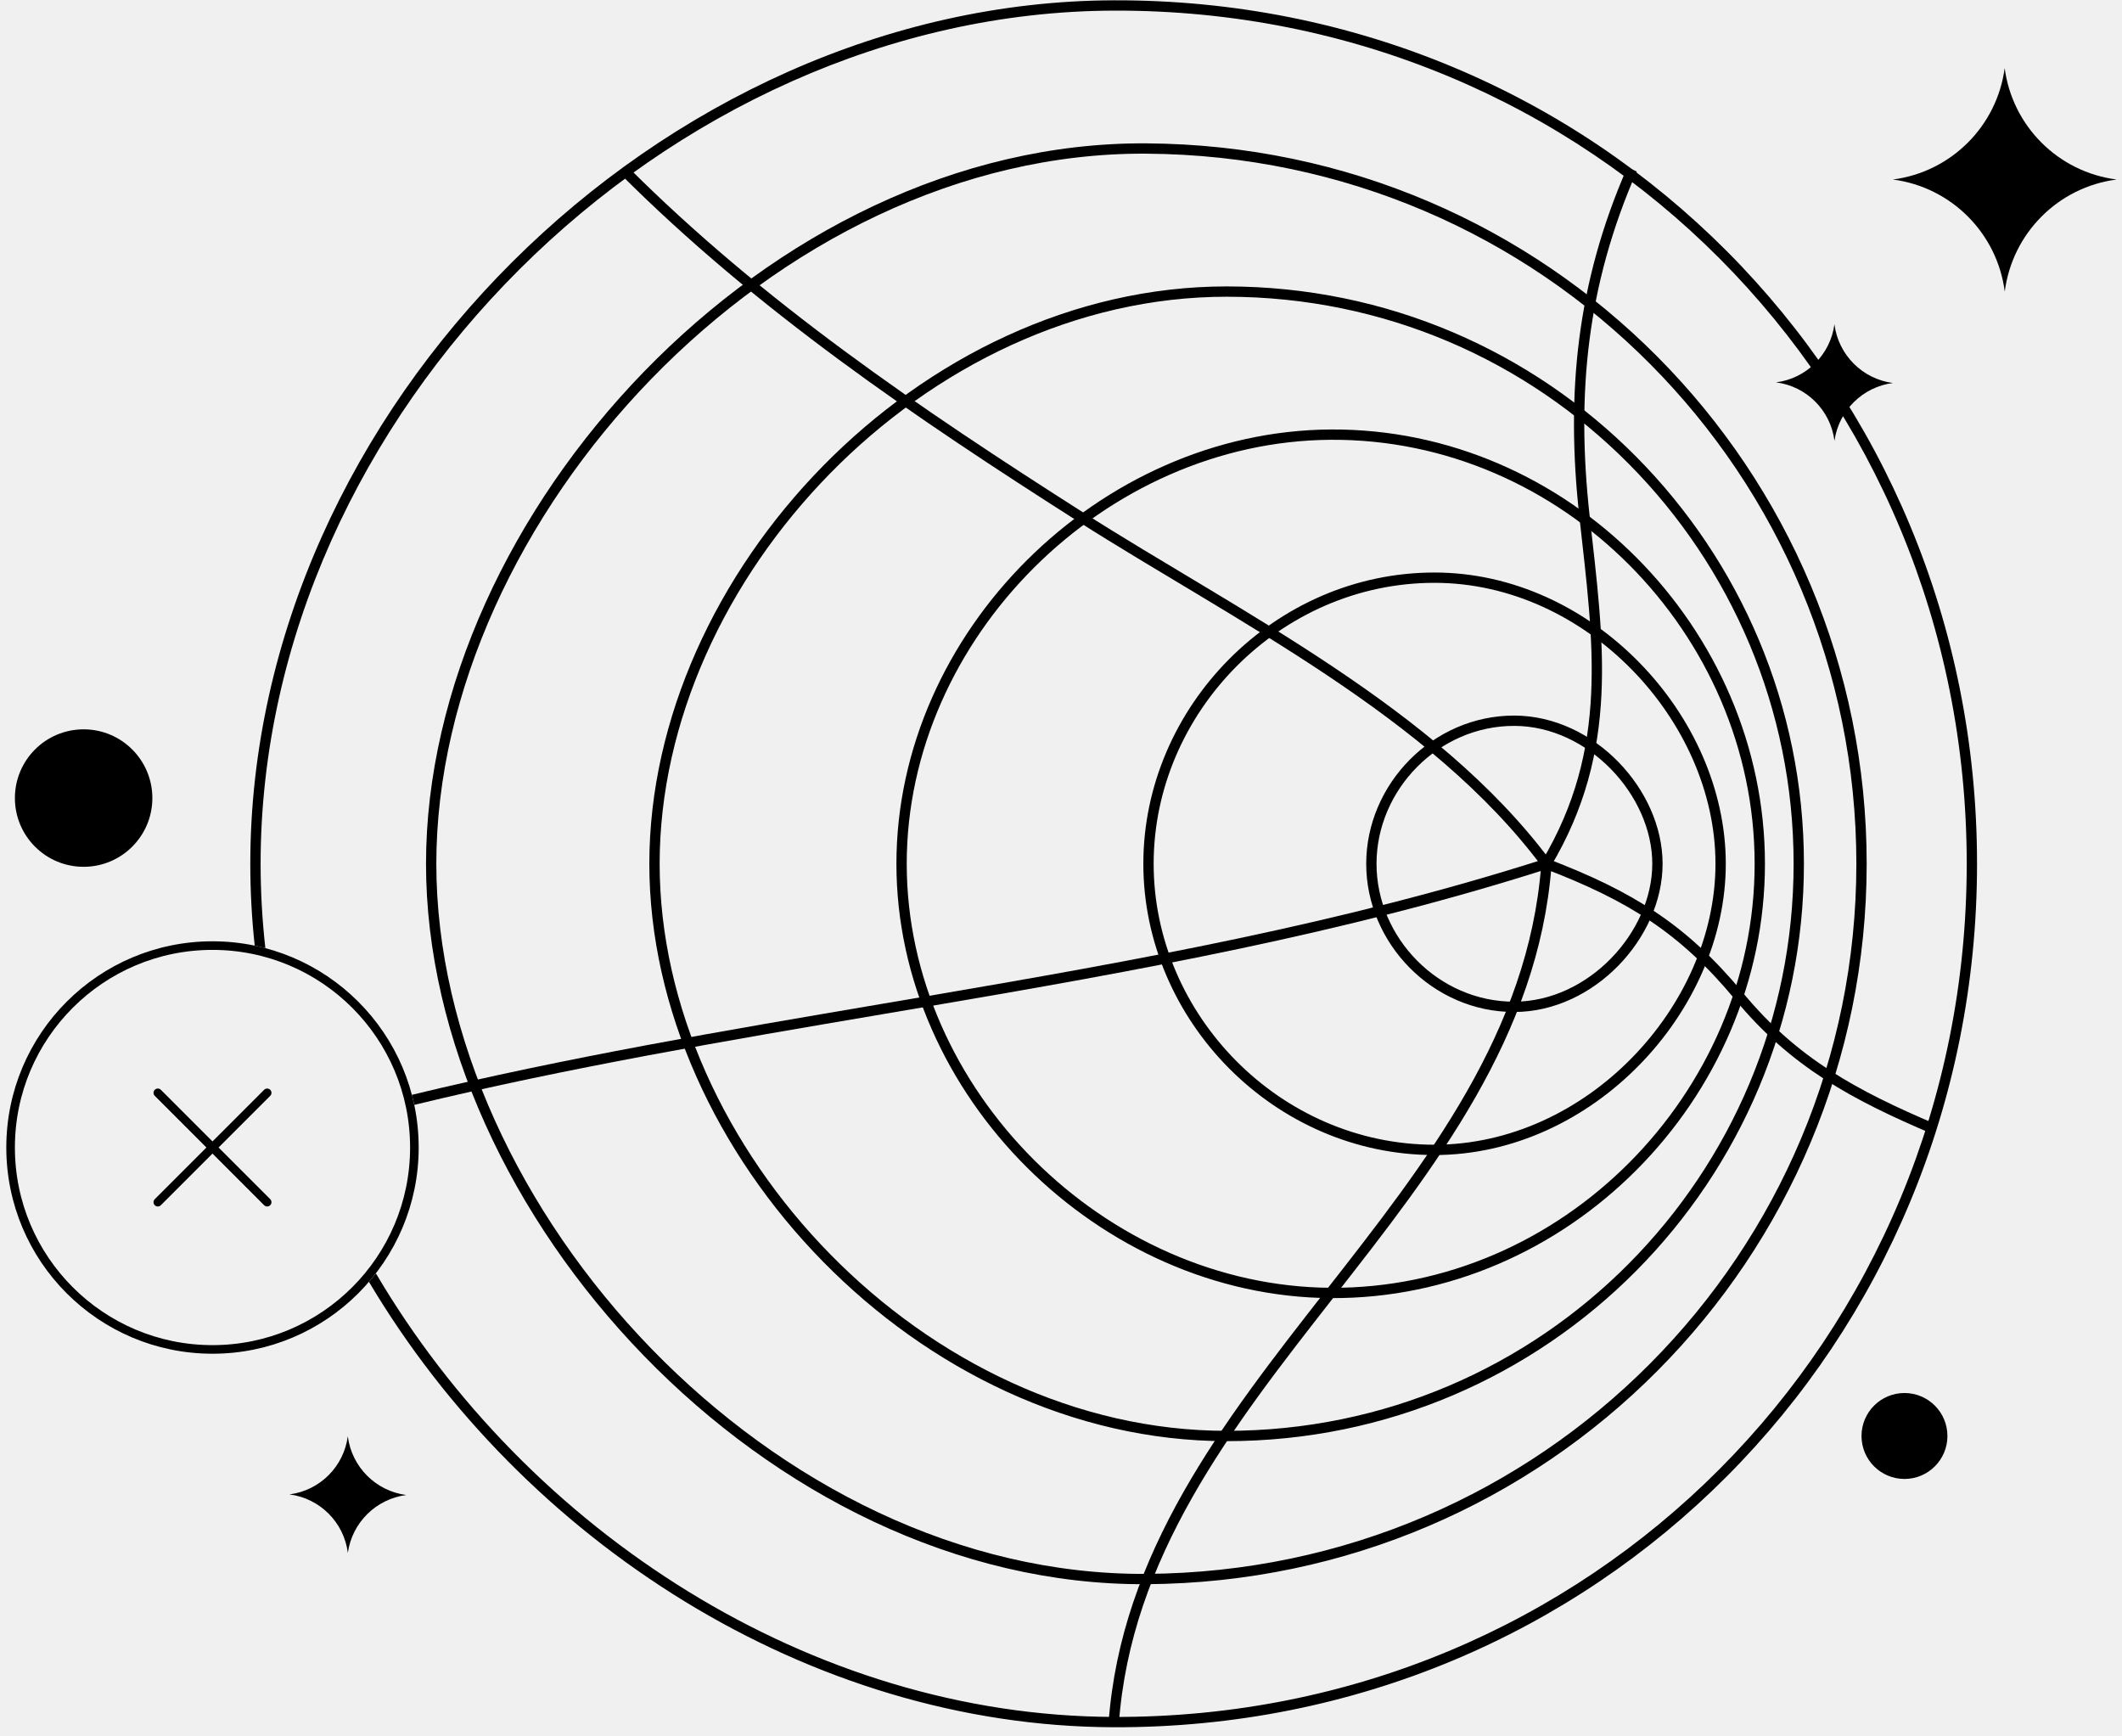
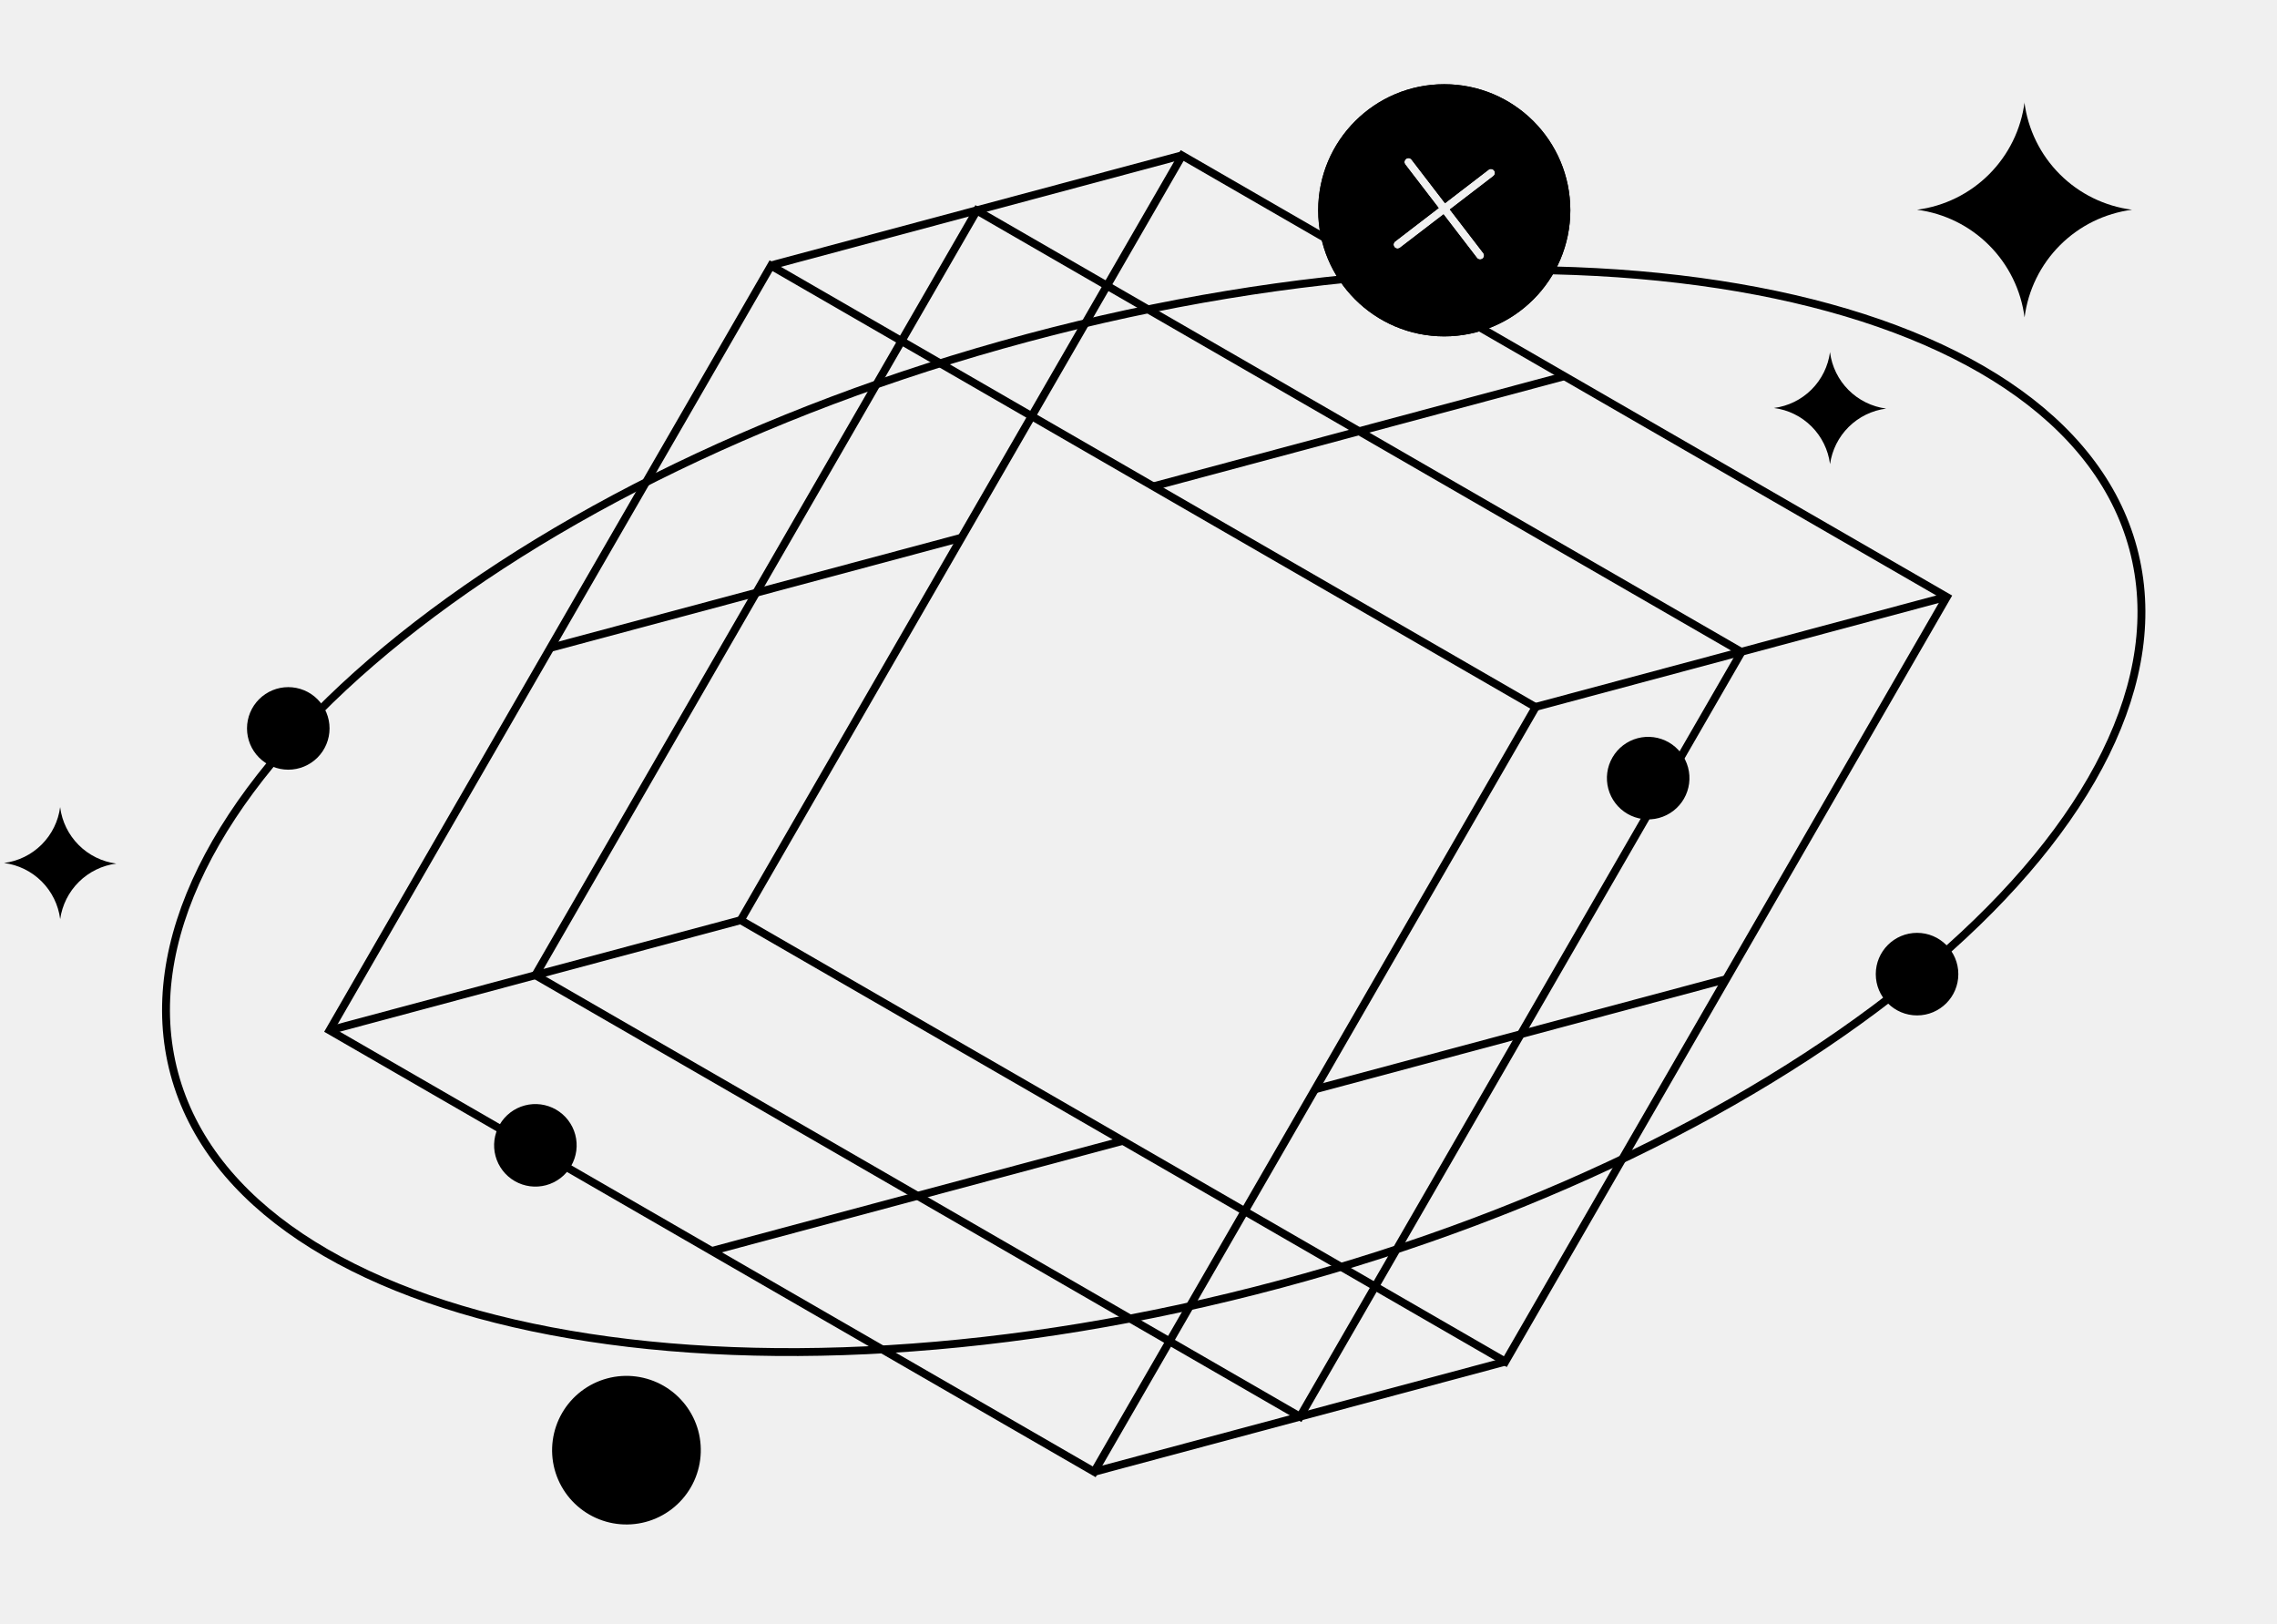
- <svg xmlns="http://www.w3.org/2000/svg" width="247" height="202" fill="none">
-   <path stroke="currentColor" stroke-miterlimit="10" stroke-width="1.2" d="M216.68 100.532c0-45.511-36.707-82.96-83.246-83.247-43.759-.27-83.246 42.864-83.246 83.247 0 40.382 39.487 83.516 83.246 83.246 46.539-.287 83.246-37.736 83.246-83.246Z" />
-   <path stroke="currentColor" stroke-miterlimit="10" stroke-width="1.2" d="M142.779 167.129c-35.388 0-66.597-33.087-66.597-66.597 0-33.511 31.209-66.597 66.597-66.597 37.165 0 66.597 30.147 66.597 66.597 0 36.449-29.432 66.597-66.597 66.597Z" />
-   <path stroke="currentColor" stroke-miterlimit="10" stroke-width="1.2" d="M204.839 100.534c0-27.093-22.71-50.119-49.948-49.948-26.568.166-49.948 23.284-49.948 49.948 0 26.663 23.38 49.781 49.948 49.947 27.234.171 49.948-22.855 49.948-49.947Z" />
-   <path stroke="currentColor" stroke-miterlimit="10" stroke-width="1.2" d="M166.982 133.83c-18.277.009-33.298-15.367-33.298-33.298s15.021-33.307 33.298-33.299c18.006.009 33.299 16.337 33.299 33.299 0 16.961-15.293 33.29-33.299 33.298Z" />
-   <path stroke="currentColor" stroke-miterlimit="10" stroke-width="1.2" d="M192.925 100.533c0-8.287-7.692-16.624-16.649-16.65-9.144-.024-16.649 7.693-16.649 16.65 0 8.957 7.505 16.674 16.649 16.649 8.957-.025 16.649-8.362 16.649-16.649Z" />
-   <path stroke="currentColor" stroke-miterlimit="10" stroke-width="1.2" d="M179.995 100.741c-3.03 39.201-47.563 60.641-50.364 99.896M179.994 100.534c9.757 3.742 15.888 7.509 22.452 15.434 6.393 7.721 13.398 11.492 22.663 15.434M179.994 100.533c7.95-13.348 6.069-25.735 4.446-40.407-1.59-14.348-.317-27.06 5.523-40.408M179.994 100.533c-13.161-17.665-36.033-28.79-54.272-40.407-18.868-12.017-37.332-24.52-53.195-40.408" />
-   <path fill="currentColor" fill-rule="evenodd" d="M129.632 1.236c55.66-.178 99.294 43.995 99.294 99.296 0 55.301-43.634 99.473-99.294 99.295-35.185-.112-68.195-21.577-85.88-51.632-.26.338-.529.669-.807.992 17.948 30.209 51.212 51.727 86.683 51.84 56.332.18 100.498-44.538 100.498-100.495C230.126 44.574 185.96-.144 129.628.036 76.948.204 29.135 47.586 29.135 100.532c0 3.198.174 6.376.514 9.525.417.087.83.185 1.24.293a87.682 87.682 0 0 1-.554-9.818c0-52.278 47.27-99.13 99.297-99.296Z" clip-rule="evenodd" />
-   <circle cx="24.734" cy="133.554" r="23.5" stroke="currentColor" />
-   <path fill="currentColor" fill-rule="evenodd" d="M179.81 99.963c-23.44 7.507-47.755 11.865-72.175 16.026l-5.088.864-.012.002c-18.287 3.105-36.603 6.214-54.592 10.568.102.386.194.775.277 1.168 17.944-4.344 36.227-7.448 54.529-10.555l5.088-.865c24.415-4.159 48.808-8.529 72.339-16.065l-.366-1.143Z" clip-rule="evenodd" />
-   <path stroke="currentColor" stroke-linecap="round" d="M31.098 139.917 18.371 127.19M31.098 127.19 18.37 139.917" />
-   <path fill="currentColor" fill-rule="evenodd" stroke="currentColor" d="M9.734 100.384a7.5 7.5 0 1 0 0-15 7.5 7.5 0 0 0 0 15Z" clip-rule="evenodd" />
-   <path fill="currentColor" d="M233.335 7.87a15.075 15.075 0 0 0 13.042 13.023 15.091 15.091 0 0 0-13.024 13.042 15.106 15.106 0 0 0-13.023-13.042A15.093 15.093 0 0 0 233.353 7.87h-.018ZM40.489 167.2a7.897 7.897 0 0 0 6.8 6.799 7.897 7.897 0 0 0-6.8 6.728 7.864 7.864 0 0 0-6.8-6.8 7.857 7.857 0 0 0 6.8-6.799v.072ZM213.532 37.775a7.9 7.9 0 0 0 6.799 6.8 7.897 7.897 0 0 0-6.799 6.727 7.859 7.859 0 0 0-6.8-6.8 7.858 7.858 0 0 0 6.8-6.799v.072Z" />
-   <path fill="currentColor" stroke="currentColor" d="M226.18 167.128a4.5 4.5 0 1 1-9.001 0 4.5 4.5 0 0 1 9.001 0Z" />
+ <svg xmlns="http://www.w3.org/2000/svg" width="289" height="206" viewBox="0 0 289 206" fill="none">
+   <path d="M150.041 19.738L94.01 116.787L191.059 172.818L247.09 75.769L150.041 19.738Z" stroke="currentColor" stroke-miterlimit="10" />
+   <path d="M97.859 33.719L41.828 130.768L138.877 186.799L194.908 89.75L97.859 33.719Z" stroke="currentColor" stroke-miterlimit="10" />
+   <path d="M123.982 26.72L67.951 123.769L165 179.8L221.031 82.751L123.982 26.72Z" stroke="currentColor" stroke-miterlimit="10" />
+   <path d="M41.828 130.768L94.009 116.786" stroke="currentColor" stroke-miterlimit="10" />
+   <path d="M90.334 158.771L142.515 144.79" stroke="currentColor" stroke-miterlimit="10" />
+   <path d="M146.361 61.733L198.542 47.752" stroke="currentColor" stroke-miterlimit="10" />
+   <path d="M69.857 82.225L122.038 68.243" stroke="currentColor" stroke-miterlimit="10" />
+   <path d="M166.902 138.255L219.083 124.274" stroke="currentColor" stroke-miterlimit="10" />
+   <path d="M138.877 186.799L191.058 172.818" stroke="currentColor" stroke-miterlimit="10" />
+   <path d="M97.881 33.681L150.062 19.699" stroke="currentColor" stroke-miterlimit="10" />
+   <path d="M194.932 89.712L247.112 75.73" stroke="currentColor" stroke-miterlimit="10" />
+   <path d="M162.519 162.971C231.175 144.575 279.63 102.783 270.746 69.626C261.861 36.469 199.002 24.504 130.346 42.9C61.69 61.296 13.235 103.088 22.12 136.245C31.004 169.402 93.863 181.368 162.519 162.971Z" stroke="currentColor" stroke-miterlimit="10" />
+   <path d="M88.626 181.601C88.946 182.799 89.028 184.047 88.866 185.277C88.705 186.506 88.302 187.691 87.683 188.764C87.063 189.838 86.237 190.779 85.254 191.533C84.27 192.288 83.148 192.842 81.951 193.163C80.753 193.483 79.504 193.565 78.275 193.403C77.046 193.242 75.861 192.839 74.787 192.219C73.714 191.6 72.773 190.774 72.018 189.791C71.264 188.807 70.71 187.685 70.389 186.488C69.747 184.071 70.09 181.499 71.342 179.335C72.595 177.171 74.654 175.593 77.069 174.945C79.484 174.298 82.057 174.636 84.224 175.884C86.39 177.131 87.973 179.188 88.626 181.601Z" fill="currentColor" />
+   <path d="M73.012 144.008C73.371 145.35 73.183 146.78 72.488 147.983C71.794 149.186 70.649 150.064 69.307 150.424C67.965 150.783 66.535 150.595 65.332 149.901C64.129 149.206 63.251 148.062 62.891 146.719C62.531 145.377 62.72 143.947 63.414 142.744C64.109 141.541 65.253 140.663 66.596 140.303C67.938 139.944 69.368 140.132 70.571 140.827C71.774 141.521 72.652 142.666 73.012 144.008Z" fill="currentColor" />
+   <path d="M214.25 97.402C214.61 98.744 214.421 100.174 213.727 101.377C213.032 102.58 211.888 103.458 210.546 103.818C209.203 104.178 207.774 103.989 206.57 103.295C205.367 102.6 204.489 101.456 204.129 100.114C203.77 98.771 203.958 97.341 204.653 96.138C205.347 94.935 206.492 94.057 207.834 93.697C209.176 93.338 210.606 93.526 211.809 94.221C213.012 94.915 213.89 96.06 214.25 97.402Z" fill="currentColor" />
+   <path d="M248.054 123.635C248.054 126.252 245.932 128.374 243.315 128.374C240.698 128.374 238.576 126.252 238.576 123.635C238.576 121.018 240.698 118.896 243.315 118.896C245.932 118.896 248.054 121.018 248.054 123.635Z" fill="currentColor" stroke="currentColor" />
+   <path d="M256.941 12.975C257.388 16.44 258.972 19.66 261.445 22.129C263.917 24.598 267.139 26.177 270.605 26.62C267.141 27.07 263.923 28.655 261.454 31.127C258.986 33.599 257.405 36.819 256.96 40.284C256.511 36.82 254.93 33.602 252.462 31.131C249.994 28.659 246.778 27.073 243.314 26.62C246.776 26.171 249.992 24.588 252.46 22.12C254.928 19.652 256.51 16.436 256.96 12.975H256.941Z" fill="currentColor" />
+   <path d="M232.271 44.733C232.508 46.539 233.335 48.216 234.623 49.504C235.911 50.792 237.589 51.619 239.395 51.857C237.6 52.091 235.931 52.907 234.644 54.18C233.357 55.453 232.524 57.113 232.271 58.906C232.039 57.097 231.214 55.416 229.925 54.127C228.636 52.838 226.955 52.013 225.146 51.781C226.955 51.55 228.636 50.725 229.925 49.436C231.214 48.146 232.039 46.466 232.271 44.657V44.733Z" fill="currentColor" />
+   <path d="M7.638 102.481C7.875 104.287 8.702 105.964 9.991 107.252C11.279 108.54 12.956 109.367 14.762 109.605C12.967 109.839 11.298 110.655 10.011 111.928C8.724 113.201 7.891 114.861 7.638 116.654C7.406 114.845 6.581 113.164 5.292 111.875C4.003 110.586 2.322 109.761 0.514 109.529C2.322 109.298 4.003 108.473 5.292 107.184C6.581 105.894 7.406 104.214 7.638 102.405V102.481Z" fill="currentColor" />
+   <path d="M41.827 92.448C41.827 93.838 41.275 95.17 40.293 96.153C39.31 97.135 37.978 97.687 36.588 97.687C35.199 97.687 33.867 97.135 32.884 96.153C31.902 95.17 31.35 93.838 31.35 92.448C31.35 91.059 31.902 89.726 32.884 88.744C33.867 87.761 35.199 87.21 36.588 87.21C37.978 87.21 39.31 87.761 40.293 88.744C41.275 89.726 41.827 91.059 41.827 92.448Z" fill="currentColor" />
+   <mask id="path-21-inside-1_328_269641" fill="white">
+     <path fill-rule="evenodd" clip-rule="evenodd" d="M199.307 26.689C199.307 35.526 192.143 42.69 183.307 42.69C174.47 42.69 167.307 35.526 167.307 26.689C167.307 17.853 174.47 10.69 183.307 10.69C192.143 10.69 199.307 17.853 199.307 26.689ZM183.214 27.207L177.688 31.447C177.466 31.617 177.147 31.576 176.977 31.353C176.806 31.131 176.848 30.813 177.07 30.642L182.596 26.402L178.358 20.879C178.188 20.656 178.23 20.338 178.452 20.168C178.674 19.997 178.993 20.039 179.163 20.261L183.401 25.784L188.924 21.546C189.147 21.376 189.465 21.418 189.636 21.64C189.806 21.862 189.764 22.18 189.542 22.351L184.019 26.589L188.259 32.115C188.43 32.337 188.388 32.656 188.165 32.826C187.943 32.997 187.625 32.955 187.454 32.733L183.214 27.207Z" />
+   </mask>
+   <path fill-rule="evenodd" clip-rule="evenodd" d="M199.307 26.689C199.307 35.526 192.143 42.69 183.307 42.69C174.47 42.69 167.307 35.526 167.307 26.689C167.307 17.853 174.47 10.69 183.307 10.69C192.143 10.69 199.307 17.853 199.307 26.689ZM183.214 27.207L177.688 31.447C177.466 31.617 177.147 31.576 176.977 31.353C176.806 31.131 176.848 30.813 177.07 30.642L182.596 26.402L178.358 20.879C178.188 20.656 178.23 20.338 178.452 20.168C178.674 19.997 178.993 20.039 179.163 20.261L183.401 25.784L188.924 21.546C189.147 21.376 189.465 21.418 189.636 21.64C189.806 21.862 189.764 22.18 189.542 22.351L184.019 26.589L188.259 32.115C188.43 32.337 188.388 32.656 188.165 32.826C187.943 32.997 187.625 32.955 187.454 32.733L183.214 27.207Z" fill="currentColor" />
+   <path d="M183.214 27.207L184.007 26.598L183.398 25.805L182.605 26.413L183.214 27.207ZM177.688 31.447L177.079 30.654L177.079 30.654L177.688 31.447ZM177.07 30.642L176.462 29.849L176.462 29.849L177.07 30.642ZM182.596 26.402L183.205 27.195L183.998 26.586L183.39 25.793L182.596 26.402ZM178.358 20.879L179.152 20.27L178.358 20.879ZM178.452 20.168L179.061 20.961L179.061 20.961L178.452 20.168ZM179.163 20.261L178.37 20.87L178.37 20.87L179.163 20.261ZM183.401 25.784L182.608 26.393L183.217 27.186L184.01 26.578L183.401 25.784ZM188.924 21.546L188.316 20.753V20.753L188.924 21.546ZM189.636 21.64L190.429 21.031L190.429 21.031L189.636 21.64ZM189.542 22.351L188.933 21.558V21.558L189.542 22.351ZM184.019 26.589L183.41 25.796L182.617 26.404L183.225 27.198L184.019 26.589ZM188.259 32.115L187.466 32.724L188.259 32.115ZM188.165 32.826L187.557 32.033L187.557 32.033L188.165 32.826ZM187.454 32.733L188.248 32.124L188.247 32.124L187.454 32.733ZM183.307 43.69C192.695 43.69 200.307 36.078 200.307 26.689H198.307C198.307 34.974 191.591 41.69 183.307 41.69V43.69ZM166.307 26.689C166.307 36.078 173.918 43.69 183.307 43.69V41.69C175.022 41.69 168.307 34.974 168.307 26.689H166.307ZM183.307 9.689C173.918 9.689 166.307 17.301 166.307 26.689H168.307C168.307 18.405 175.022 11.69 183.307 11.69V9.689ZM200.307 26.689C200.307 17.301 192.695 9.689 183.307 9.689V11.69C191.591 11.69 198.307 18.405 198.307 26.689H200.307ZM182.605 26.413L177.079 30.654L178.297 32.24L183.823 28L182.605 26.413ZM177.079 30.654C177.295 30.488 177.604 30.529 177.77 30.744L176.183 31.962C176.69 32.622 177.636 32.747 178.297 32.24L177.079 30.654ZM177.77 30.744C177.936 30.96 177.895 31.27 177.679 31.435L176.462 29.849C175.801 30.355 175.677 31.302 176.183 31.962L177.77 30.744ZM177.679 31.435L183.205 27.195L181.988 25.608L176.462 29.849L177.679 31.435ZM183.39 25.793L179.152 20.27L177.565 21.487L181.803 27.011L183.39 25.793ZM179.152 20.27C179.317 20.486 179.277 20.795 179.061 20.961L177.843 19.374C177.183 19.881 177.058 20.827 177.565 21.487L179.152 20.27ZM179.061 20.961C178.845 21.127 178.535 21.086 178.37 20.87L179.956 19.652C179.45 18.992 178.504 18.867 177.843 19.374L179.061 20.961ZM178.37 20.87L182.608 26.393L184.194 25.175L179.956 19.652L178.37 20.87ZM184.01 26.578L189.533 22.34L188.316 20.753L182.792 24.991L184.01 26.578ZM189.533 22.34C189.317 22.505 189.008 22.465 188.842 22.249L190.429 21.031C189.922 20.371 188.976 20.246 188.316 20.753L189.533 22.34ZM188.842 22.249C188.676 22.033 188.717 21.723 188.933 21.558L190.151 23.144C190.811 22.638 190.936 21.692 190.429 21.031L188.842 22.249ZM188.933 21.558L183.41 25.796L184.627 27.382L190.151 23.144L188.933 21.558ZM183.225 27.198L187.466 32.724L189.052 31.506L184.812 25.98L183.225 27.198ZM187.466 32.724C187.3 32.508 187.341 32.199 187.557 32.033L188.774 33.62C189.435 33.113 189.559 32.167 189.052 31.506L187.466 32.724ZM187.557 32.033C187.772 31.867 188.082 31.908 188.248 32.124L186.661 33.341C187.168 34.002 188.114 34.126 188.774 33.62L187.557 32.033ZM188.247 32.124L184.007 26.598L182.421 27.815L186.661 33.341L188.247 32.124Z" fill="currentColor" mask="url(#path-21-inside-1_328_269641)" />
</svg>
